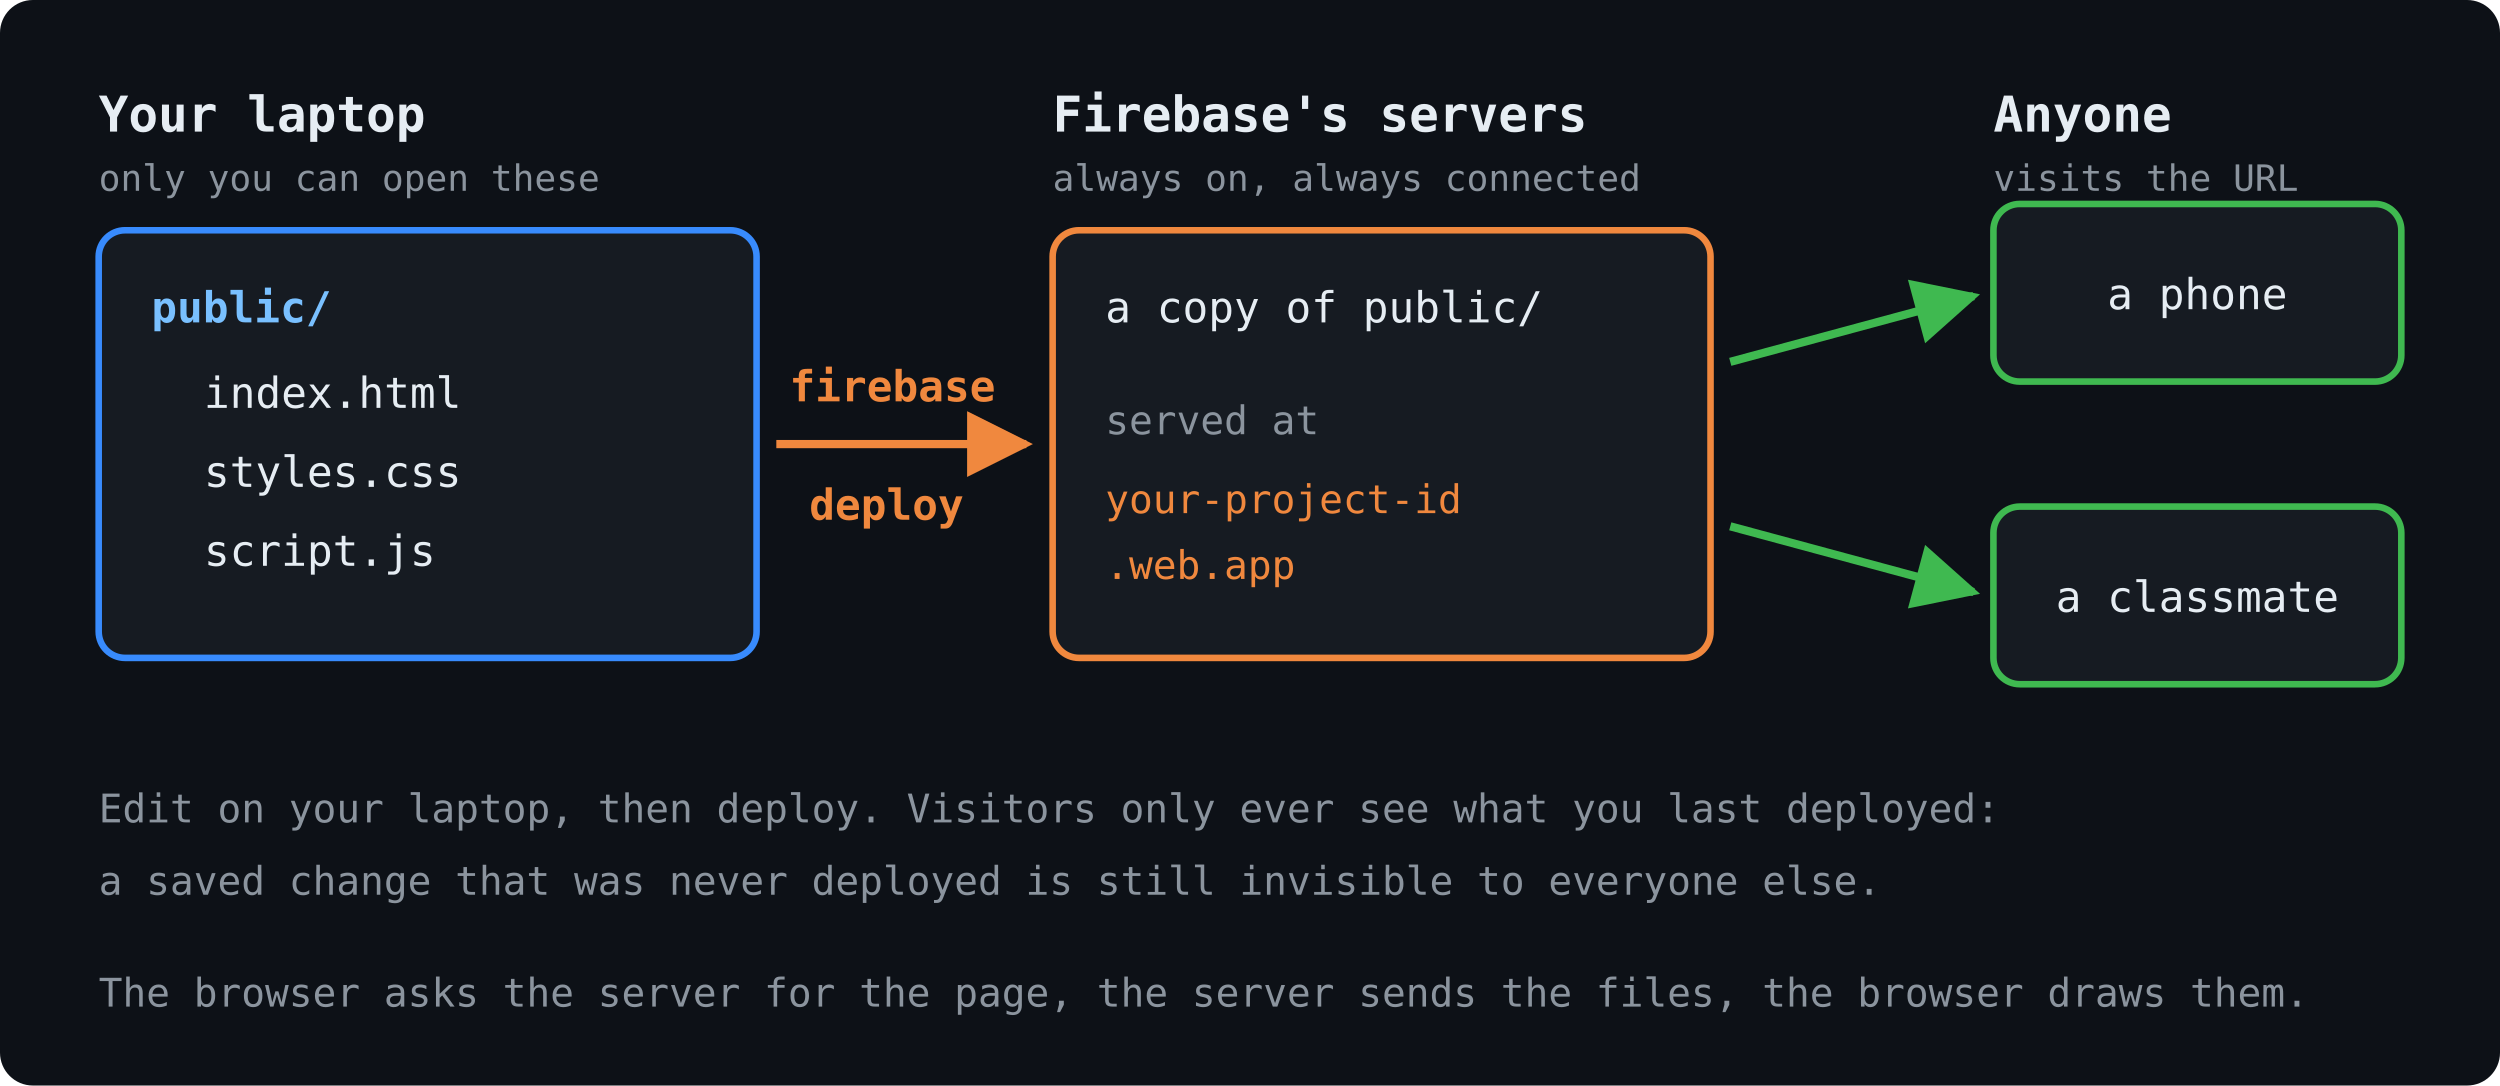
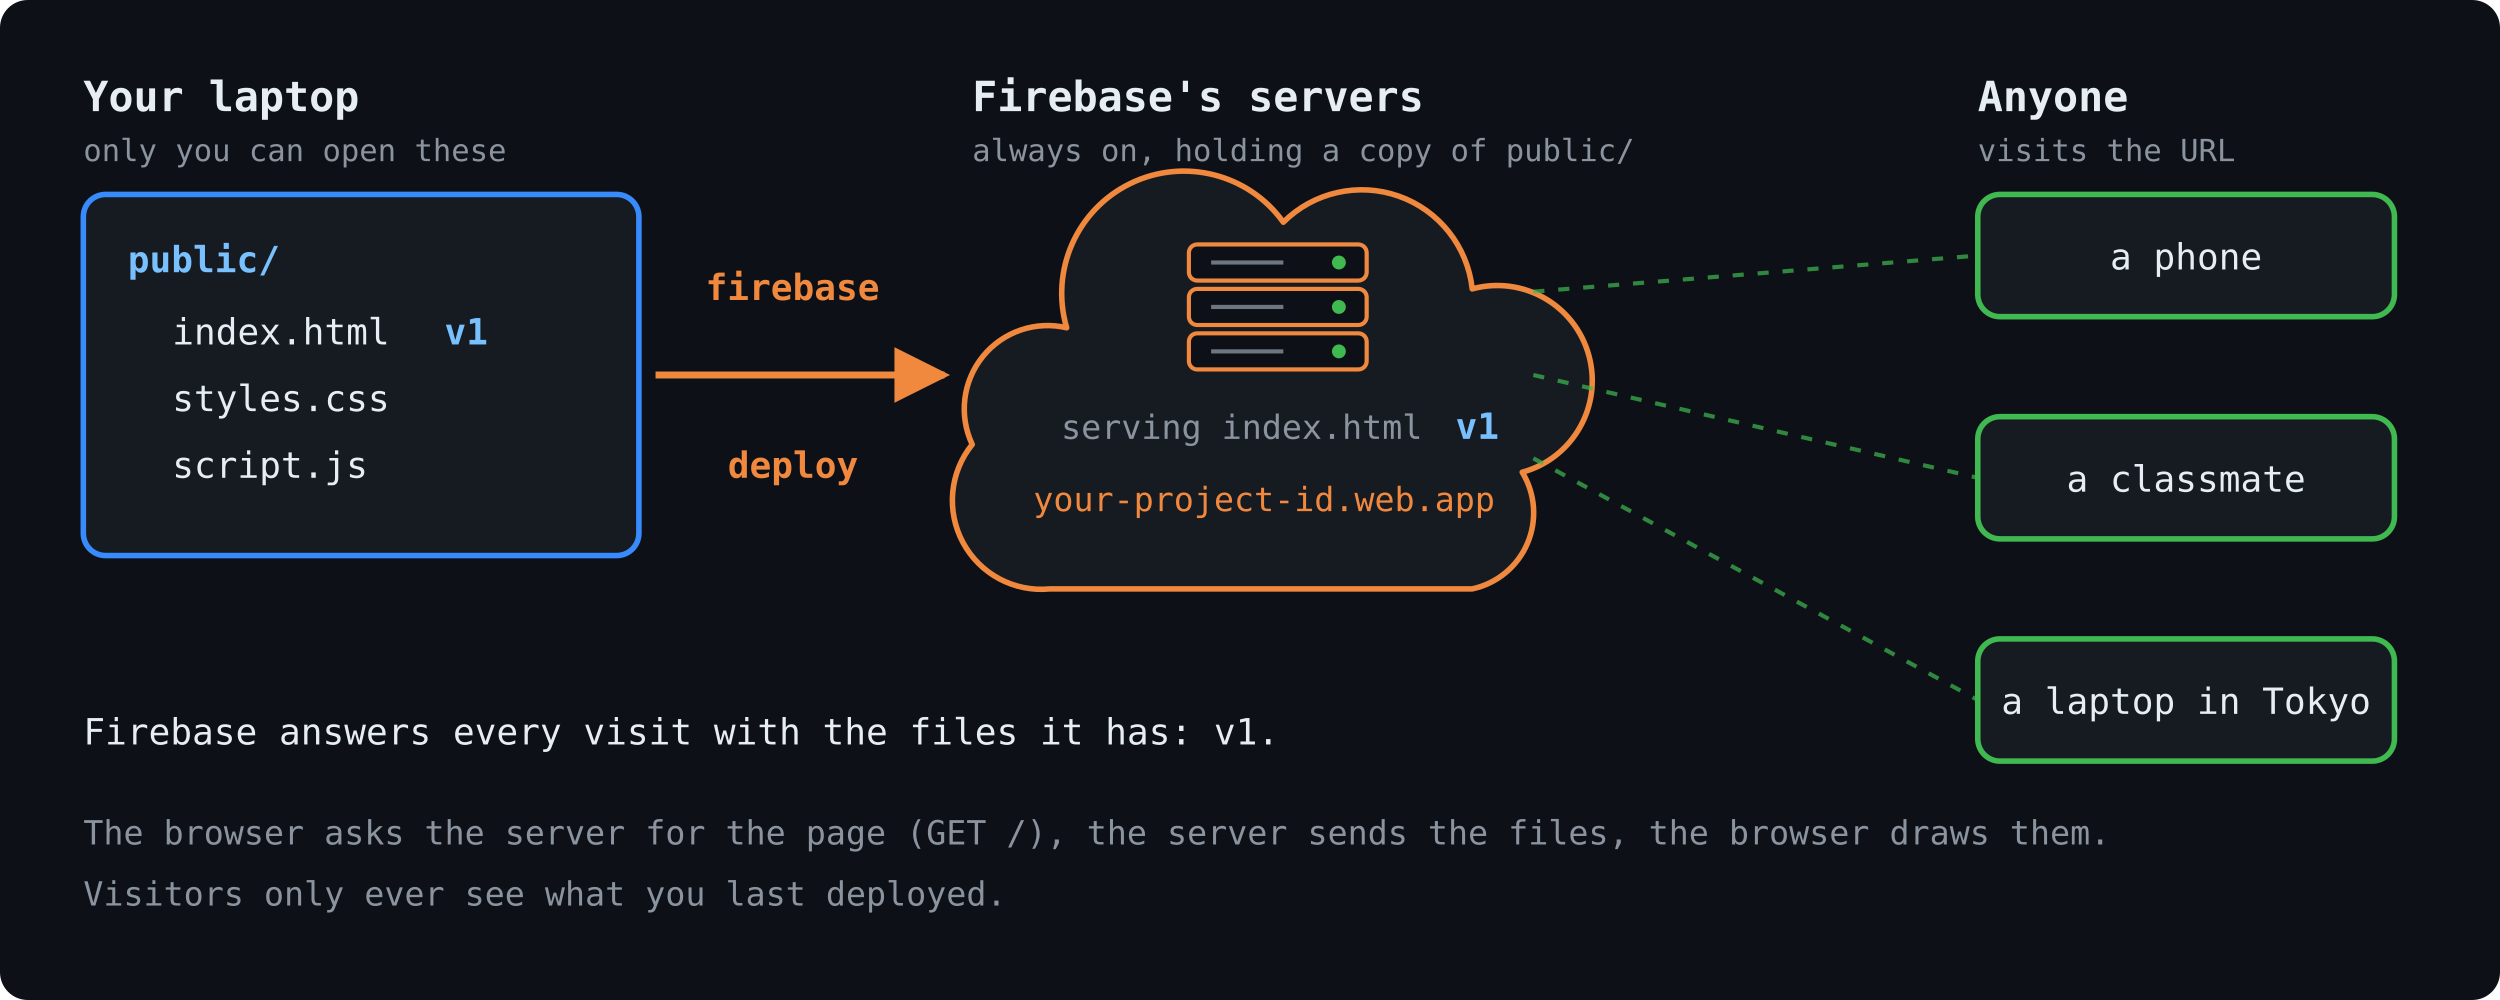
- <svg xmlns="http://www.w3.org/2000/svg" viewBox="0 0 760 330" width="760" height="330" font-family="ui-monospace, SFMono-Regular, Menlo, Consolas, monospace" font-size="13">
-   <rect width="760" height="330" rx="10" fill="#0d1117" />
+ <svg xmlns="http://www.w3.org/2000/svg" viewBox="0 0 900 360" width="900" height="360" font-family="ui-monospace, SFMono-Regular, Menlo, Consolas, monospace" font-size="13">
+   <style>.tok,.lap2,.srv2,.savedNote,.depGlow,.cap1,.cap2,.cap3,.glow{opacity:0} @keyframes rq0{0%{opacity:0;transform:translate(686px,92px)}1.40%{opacity:0;transform:translate(686px,92px)}2.00%{opacity:1;transform:translate(686px,92px)}8.00%{opacity:1;transform:translate(578px,105px)}8.60%{opacity:0;transform:translate(578px,105px)}100%{opacity:0;transform:translate(578px,105px)}} .rq0{animation:rq0 14s ease-in-out infinite} @keyframes rs0{0%{opacity:0;transform:translate(568px,105px)}7.90%{opacity:0;transform:translate(568px,105px)}8.50%{opacity:1;transform:translate(568px,105px)}14.50%{opacity:1;transform:translate(694px,92px)}15.10%{opacity:0;transform:translate(694px,92px)}100%{opacity:0;transform:translate(694px,92px)}} .rs0{animation:rs0 14s ease-in-out infinite} @keyframes gl0{0.00%{opacity:0} 13.90%{opacity:0} 14.50%{opacity:1} 18.00%{opacity:1} 18.60%{opacity:0} 100.00%{opacity:0}} .gl0{animation:gl0 14s linear infinite} @keyframes rq1{0%{opacity:0;transform:translate(686px,172px)}9.40%{opacity:0;transform:translate(686px,172px)}10.00%{opacity:1;transform:translate(686px,172px)}16.00%{opacity:1;transform:translate(578px,135px)}16.60%{opacity:0;transform:translate(578px,135px)}100%{opacity:0;transform:translate(578px,135px)}} .rq1{animation:rq1 14s ease-in-out infinite} @keyframes rs1{0%{opacity:0;transform:translate(568px,135px)}15.90%{opacity:0;transform:translate(568px,135px)}16.50%{opacity:1;transform:translate(568px,135px)}22.50%{opacity:1;transform:translate(694px,172px)}23.10%{opacity:0;transform:translate(694px,172px)}100%{opacity:0;transform:translate(694px,172px)}} .rs1{animation:rs1 14s ease-in-out infinite} @keyframes gl1{0.00%{opacity:0} 21.90%{opacity:0} 22.50%{opacity:1} 26.00%{opacity:1} 26.60%{opacity:0} 100.00%{opacity:0}} .gl1{animation:gl1 14s linear infinite} @keyframes rq2{0%{opacity:0;transform:translate(686px,252px)}29.40%{opacity:0;transform:translate(686px,252px)}30.00%{opacity:1;transform:translate(686px,252px)}36.00%{opacity:1;transform:translate(578px,165px)}36.60%{opacity:0;transform:translate(578px,165px)}100%{opacity:0;transform:translate(578px,165px)}} .rq2{animation:rq2 14s ease-in-out infinite} @keyframes rs2{0%{opacity:0;transform:translate(568px,165px)}35.90%{opacity:0;transform:translate(568px,165px)}36.50%{opacity:1;transform:translate(568px,165px)}42.50%{opacity:1;transform:translate(694px,252px)}43.10%{opacity:0;transform:translate(694px,252px)}100%{opacity:0;transform:translate(694px,252px)}} .rs2{animation:rs2 14s ease-in-out infinite} @keyframes gl2{0.00%{opacity:0} 41.90%{opacity:0} 42.50%{opacity:1} 46.00%{opacity:1} 46.60%{opacity:0} 100.00%{opacity:0}} .gl2{animation:gl2 14s linear infinite} @keyframes rq3{0%{opacity:0;transform:translate(686px,92px)}61.40%{opacity:0;transform:translate(686px,92px)}62.00%{opacity:1;transform:translate(686px,92px)}68.00%{opacity:1;transform:translate(578px,105px)}68.60%{opacity:0;transform:translate(578px,105px)}100%{opacity:0;transform:translate(578px,105px)}} .rq3{animation:rq3 14s ease-in-out infinite} @keyframes rs3{0%{opacity:0;transform:translate(568px,105px)}67.90%{opacity:0;transform:translate(568px,105px)}68.50%{opacity:1;transform:translate(568px,105px)}74.50%{opacity:1;transform:translate(694px,92px)}75.10%{opacity:0;transform:translate(694px,92px)}100%{opacity:0;transform:translate(694px,92px)}} .rs3{animation:rs3 14s ease-in-out infinite} @keyframes gl3{0.00%{opacity:0} 73.90%{opacity:0} 74.50%{opacity:1} 78.00%{opacity:1} 78.60%{opacity:0} 100.00%{opacity:0}} .gl3{animation:gl3 14s linear infinite} @keyframes rq4{0%{opacity:0;transform:translate(686px,172px)}69.40%{opacity:0;transform:translate(686px,172px)}70.00%{opacity:1;transform:translate(686px,172px)}76.00%{opacity:1;transform:translate(578px,135px)}76.60%{opacity:0;transform:translate(578px,135px)}100%{opacity:0;transform:translate(578px,135px)}} .rq4{animation:rq4 14s ease-in-out infinite} @keyframes rs4{0%{opacity:0;transform:translate(568px,135px)}75.90%{opacity:0;transform:translate(568px,135px)}76.50%{opacity:1;transform:translate(568px,135px)}82.50%{opacity:1;transform:translate(694px,172px)}83.10%{opacity:0;transform:translate(694px,172px)}100%{opacity:0;transform:translate(694px,172px)}} .rs4{animation:rs4 14s ease-in-out infinite} @keyframes gl4{0.00%{opacity:0} 81.90%{opacity:0} 82.50%{opacity:1} 86.00%{opacity:1} 86.60%{opacity:0} 100.00%{opacity:0}} .gl4{animation:gl4 14s linear infinite} @keyframes rq5{0%{opacity:0;transform:translate(686px,252px)}77.40%{opacity:0;transform:translate(686px,252px)}78.00%{opacity:1;transform:translate(686px,252px)}84.00%{opacity:1;transform:translate(578px,165px)}84.60%{opacity:0;transform:translate(578px,165px)}100%{opacity:0;transform:translate(578px,165px)}} .rq5{animation:rq5 14s ease-in-out infinite} @keyframes rs5{0%{opacity:0;transform:translate(568px,165px)}83.90%{opacity:0;transform:translate(568px,165px)}84.50%{opacity:1;transform:translate(568px,165px)}90.50%{opacity:1;transform:translate(694px,252px)}91.10%{opacity:0;transform:translate(694px,252px)}100%{opacity:0;transform:translate(694px,252px)}} .rs5{animation:rs5 14s ease-in-out infinite} @keyframes gl5{0.00%{opacity:0} 89.90%{opacity:0} 90.50%{opacity:1} 94.00%{opacity:1} 94.60%{opacity:0} 100.00%{opacity:0}} .gl5{animation:gl5 14s linear infinite} @keyframes dep{0%{opacity:0;transform:translate(240px,135px)}45.40%{opacity:0;transform:translate(240px,135px)}46.00%{opacity:1;transform:translate(240px,135px)}58.00%{opacity:1;transform:translate(336px,135px)}58.60%{opacity:0;transform:translate(336px,135px)}100%{opacity:0;transform:translate(336px,135px)}} .dep{animation:dep 14s ease-in-out infinite} @keyframes lap1{0.00%{opacity:1} 24.00%{opacity:1} 24.60%{opacity:0} 100.00%{opacity:0}} .lap1{animation:lap1 14s linear infinite} @keyframes lap2{0.00%{opacity:0} 23.40%{opacity:0} 24.00%{opacity:1} 100.00%{opacity:1}} .lap2{animation:lap2 14s linear infinite} @keyframes srv1{0.00%{opacity:1} 58.00%{opacity:1} 58.60%{opacity:0} 100.00%{opacity:0}} .srv1{animation:srv1 14s linear infinite} @keyframes srv2{0.00%{opacity:0} 57.40%{opacity:0} 58.00%{opacity:1} 100.00%{opacity:1}} .srv2{animation:srv2 14s linear infinite} @keyframes savedNote{0.00%{opacity:0} 23.40%{opacity:0} 24.00%{opacity:1} 46.00%{opacity:1} 46.60%{opacity:0} 100.00%{opacity:0}} .savedNote{animation:savedNote 14s linear infinite} @keyframes depGlow{0.00%{opacity:0} 45.40%{opacity:0} 46.00%{opacity:1} 58.00%{opacity:1} 58.60%{opacity:0} 100.00%{opacity:0}} .depGlow{animation:depGlow 14s linear infinite} @keyframes cap0{0.00%{opacity:1} 24.00%{opacity:1} 24.60%{opacity:0} 100.00%{opacity:0}} .cap0{animation:cap0 14s linear infinite} @keyframes cap1{0.00%{opacity:0} 23.40%{opacity:0} 24.00%{opacity:1} 46.00%{opacity:1} 46.60%{opacity:0} 100.00%{opacity:0}} .cap1{animation:cap1 14s linear infinite} @keyframes cap2{0.00%{opacity:0} 45.40%{opacity:0} 46.00%{opacity:1} 58.00%{opacity:1} 58.60%{opacity:0} 100.00%{opacity:0}} .cap2{animation:cap2 14s linear infinite} @keyframes cap3{0.00%{opacity:0} 57.40%{opacity:0} 58.00%{opacity:1} 100.00%{opacity:1}} .cap3{animation:cap3 14s linear infinite} @keyframes blink{0%,60%{opacity:1}61%,100%{opacity:.25}} .led{animation:blink 1.1s steps(1) infinite} .led1{animation-delay:-.4s} .led2{animation-delay:-.8s} @media (prefers-reduced-motion: reduce){*{animation:none!important}}</style>
  <defs>
    <marker id="orange" viewBox="0 0 10 10" refX="9" refY="5" markerWidth="8" markerHeight="8" orient="auto-start-reverse">
      <path d="M0,0 L10,5 L0,10 z" fill="#f0883e" />
    </marker>
-     <marker id="green" viewBox="0 0 10 10" refX="9" refY="5" markerWidth="8" markerHeight="8" orient="auto-start-reverse">
-       <path d="M0,0 L10,5 L0,10 z" fill="#3fb950" />
-     </marker>
  </defs>
+   <rect width="900" height="360" rx="10" fill="#0d1117" />
  <text x="30" y="40" fill="#e6edf3" font-weight="700" font-size="15">Your laptop</text>
  <text x="30" y="58" fill="#8b949e" font-size="11">only you can open these</text>
  <rect x="30" y="70" width="200" height="130" rx="8" fill="#161b22" stroke="#388bfd" stroke-width="2" />
  <text x="46" y="98" fill="#79c0ff" font-weight="700">public/</text>
  <text x="62" y="124" fill="#e6edf3">index.html</text>
  <text x="62" y="148" fill="#e6edf3">styles.css</text>
  <text x="62" y="172" fill="#e6edf3">script.js</text>
-   <line x1="236" y1="135" x2="312" y2="135" stroke="#f0883e" stroke-width="2.5" marker-end="url(#orange)" />
-   <text x="240" y="122" fill="#f0883e" font-weight="700">firebase</text>
-   <text x="246" y="158" fill="#f0883e" font-weight="700">deploy</text>
-   <text x="320" y="40" fill="#e6edf3" font-weight="700" font-size="15">Firebase's servers</text>
-   <text x="320" y="58" fill="#8b949e" font-size="11">always on, always connected</text>
-   <rect x="320" y="70" width="200" height="130" rx="8" fill="#161b22" stroke="#f0883e" stroke-width="2" />
-   <text x="336" y="98" fill="#e6edf3">a copy of public/</text>
-   <text x="336" y="132" fill="#8b949e" font-size="12">served at</text>
-   <text x="336" y="156" fill="#f0883e" font-size="12">your-project-id</text>
-   <text x="336" y="176" fill="#f0883e" font-size="12">  .web.app</text>
-   <line x1="526" y1="110" x2="600" y2="90" stroke="#3fb950" stroke-width="2.5" marker-end="url(#green)" />
-   <line x1="526" y1="160" x2="600" y2="180" stroke="#3fb950" stroke-width="2.5" marker-end="url(#green)" />
-   <rect x="606" y="62" width="124" height="54" rx="8" fill="#161b22" stroke="#3fb950" stroke-width="2" />
-   <text x="668" y="94" fill="#e6edf3" text-anchor="middle">a phone</text>
-   <rect x="606" y="154" width="124" height="54" rx="8" fill="#161b22" stroke="#3fb950" stroke-width="2" />
-   <text x="668" y="186" fill="#e6edf3" text-anchor="middle">a classmate</text>
-   <text x="606" y="40" fill="#e6edf3" font-weight="700" font-size="15">Anyone</text>
-   <text x="606" y="58" fill="#8b949e" font-size="11">visits the URL</text>
-   <text x="30" y="250" fill="#8b949e" font-size="12">Edit on your laptop, then deploy. Visitors only ever see what you last deployed:</text>
-   <text x="30" y="272" fill="#8b949e" font-size="12">a saved change that was never deployed is still invisible to everyone else.</text>
-   <text x="30" y="306" fill="#8b949e" font-size="12">The browser asks the server for the page, the server sends the files, the browser draws them.</text>
+   <text class="lap1" x="160" y="124" fill="#79c0ff" font-weight="700">v1</text>
+   <text class="lap2" x="160" y="124" fill="#e3b341" font-weight="700">v2</text>
+   <text class="savedNote" x="30" y="222" fill="#e3b341" font-size="12">saved, not deployed</text>
+   <line x1="236" y1="135" x2="340" y2="135" stroke="#f0883e" stroke-width="2.5" marker-end="url(#orange)" />
+   <line class="depGlow" x1="236" y1="135" x2="312" y2="135" stroke="#f0883e" stroke-width="7" stroke-opacity=".35" />
+   <text x="254" y="108" fill="#f0883e" font-weight="700">firebase</text>
+   <text x="262" y="172" fill="#f0883e" font-weight="700">deploy</text>
+   <text x="350" y="40" fill="#e6edf3" font-weight="700" font-size="15">Firebase's servers</text>
+   <text x="350" y="58" fill="#8b949e" font-size="11">always on, holding a copy of public/</text>
+   <path d="M378,212 A32,32 0 0 1 350,160 A30,30 0 0 1 384,118 A44,44 0 0 1 462,80 A40,40 0 0 1 530,104 A34,34 0 0 1 548,170 A28,28 0 0 1 530,212 Z" fill="#161b22" stroke="#f0883e" stroke-width="2" stroke-linejoin="round" />
+   <rect x="428" y="88" width="64" height="13" rx="3" fill="#0d1117" stroke="#f0883e" stroke-width="1.5" />
+   <line x1="436" y1="94.5" x2="462" y2="94.5" stroke="#6e7681" stroke-width="1.5" />
+   <circle class="led led0" cx="482" cy="94.5" r="2.5" fill="#3fb950" />
+   <rect x="428" y="104" width="64" height="13" rx="3" fill="#0d1117" stroke="#f0883e" stroke-width="1.5" />
+   <line x1="436" y1="110.5" x2="462" y2="110.5" stroke="#6e7681" stroke-width="1.5" />
+   <circle class="led led1" cx="482" cy="110.5" r="2.5" fill="#3fb950" />
+   <rect x="428" y="120" width="64" height="13" rx="3" fill="#0d1117" stroke="#f0883e" stroke-width="1.5" />
+   <line x1="436" y1="126.5" x2="462" y2="126.5" stroke="#6e7681" stroke-width="1.5" />
+   <circle class="led led2" cx="482" cy="126.5" r="2.5" fill="#3fb950" />
+   <text x="382" y="158" fill="#8b949e" font-size="12">serving index.html</text>
+   <text class="srv1" x="524" y="158" fill="#79c0ff" font-weight="700">v1</text>
+   <text class="srv2" x="524" y="158" fill="#e3b341" font-weight="700">v2</text>
+   <text x="372" y="184" fill="#f0883e" font-size="12">your-project-id.web.app</text>
+   <text x="712" y="40" fill="#e6edf3" font-weight="700" font-size="15">Anyone</text>
+   <text x="712" y="58" fill="#8b949e" font-size="11">visits the URL</text>
+   <line x1="552" y1="105" x2="712" y2="92" stroke="#3fb950" stroke-width="1.5" stroke-dasharray="4 5" stroke-opacity=".7" />
+   <line x1="552" y1="135" x2="712" y2="172" stroke="#3fb950" stroke-width="1.5" stroke-dasharray="4 5" stroke-opacity=".7" />
+   <line x1="552" y1="165" x2="712" y2="252" stroke="#3fb950" stroke-width="1.5" stroke-dasharray="4 5" stroke-opacity=".7" />
+   <rect x="712" y="70" width="150" height="44" rx="8" fill="#161b22" stroke="#3fb950" stroke-width="2" />
+   <rect class="glow gl0" x="712" y="70" width="150" height="44" rx="8" fill="#79c0ff" fill-opacity=".18" stroke="#79c0ff" stroke-width="2" />
+   <rect class="glow gl3" x="712" y="70" width="150" height="44" rx="8" fill="#e3b341" fill-opacity=".18" stroke="#e3b341" stroke-width="2" />
+   <text x="787" y="97" fill="#e6edf3" text-anchor="middle">a phone</text>
+   <rect x="712" y="150" width="150" height="44" rx="8" fill="#161b22" stroke="#3fb950" stroke-width="2" />
+   <rect class="glow gl1" x="712" y="150" width="150" height="44" rx="8" fill="#79c0ff" fill-opacity=".18" stroke="#79c0ff" stroke-width="2" />
+   <rect class="glow gl4" x="712" y="150" width="150" height="44" rx="8" fill="#e3b341" fill-opacity=".18" stroke="#e3b341" stroke-width="2" />
+   <text x="787" y="177" fill="#e6edf3" text-anchor="middle">a classmate</text>
+   <rect x="712" y="230" width="150" height="44" rx="8" fill="#161b22" stroke="#3fb950" stroke-width="2" />
+   <rect class="glow gl2" x="712" y="230" width="150" height="44" rx="8" fill="#79c0ff" fill-opacity=".18" stroke="#79c0ff" stroke-width="2" />
+   <rect class="glow gl5" x="712" y="230" width="150" height="44" rx="8" fill="#e3b341" fill-opacity=".18" stroke="#e3b341" stroke-width="2" />
+   <text x="787" y="257" fill="#e6edf3" text-anchor="middle">a laptop in Tokyo</text>
+   <g class="tok rq0">
+     <rect x="-24" y="-10" width="48" height="20" rx="10" fill="#0d1117" stroke="#3fb950" stroke-width="1.5" />
+     <text x="0" y="4" fill="#3fb950" font-size="10" text-anchor="middle" font-weight="700">GET /</text>
+   </g>
+   <g class="tok rs0">
+     <path d="M-14,-18 h20 l8,8 v28 h-28 z" fill="#0d1117" stroke="#79c0ff" stroke-width="2" />
+     <path d="M6,-18 v8 h8" fill="none" stroke="#79c0ff" stroke-width="1.5" />
+     <text x="0" y="3" fill="#79c0ff" font-size="9" text-anchor="middle" font-weight="700">html</text>
+     <text x="0" y="14" fill="#79c0ff" font-size="9" text-anchor="middle" font-weight="700">v1</text>
+   </g>
+   <g class="tok rq1">
+     <rect x="-24" y="-10" width="48" height="20" rx="10" fill="#0d1117" stroke="#3fb950" stroke-width="1.5" />
+     <text x="0" y="4" fill="#3fb950" font-size="10" text-anchor="middle" font-weight="700">GET /</text>
+   </g>
+   <g class="tok rs1">
+     <path d="M-14,-18 h20 l8,8 v28 h-28 z" fill="#0d1117" stroke="#79c0ff" stroke-width="2" />
+     <path d="M6,-18 v8 h8" fill="none" stroke="#79c0ff" stroke-width="1.5" />
+     <text x="0" y="3" fill="#79c0ff" font-size="9" text-anchor="middle" font-weight="700">html</text>
+     <text x="0" y="14" fill="#79c0ff" font-size="9" text-anchor="middle" font-weight="700">v1</text>
+   </g>
+   <g class="tok rq2">
+     <rect x="-24" y="-10" width="48" height="20" rx="10" fill="#0d1117" stroke="#3fb950" stroke-width="1.5" />
+     <text x="0" y="4" fill="#3fb950" font-size="10" text-anchor="middle" font-weight="700">GET /</text>
+   </g>
+   <g class="tok rs2">
+     <path d="M-14,-18 h20 l8,8 v28 h-28 z" fill="#0d1117" stroke="#79c0ff" stroke-width="2" />
+     <path d="M6,-18 v8 h8" fill="none" stroke="#79c0ff" stroke-width="1.5" />
+     <text x="0" y="3" fill="#79c0ff" font-size="9" text-anchor="middle" font-weight="700">html</text>
+     <text x="0" y="14" fill="#79c0ff" font-size="9" text-anchor="middle" font-weight="700">v1</text>
+   </g>
+   <g class="tok rq3">
+     <rect x="-24" y="-10" width="48" height="20" rx="10" fill="#0d1117" stroke="#3fb950" stroke-width="1.5" />
+     <text x="0" y="4" fill="#3fb950" font-size="10" text-anchor="middle" font-weight="700">GET /</text>
+   </g>
+   <g class="tok rs3">
+     <path d="M-14,-18 h20 l8,8 v28 h-28 z" fill="#0d1117" stroke="#e3b341" stroke-width="2" />
+     <path d="M6,-18 v8 h8" fill="none" stroke="#e3b341" stroke-width="1.5" />
+     <text x="0" y="3" fill="#e3b341" font-size="9" text-anchor="middle" font-weight="700">html</text>
+     <text x="0" y="14" fill="#e3b341" font-size="9" text-anchor="middle" font-weight="700">v2</text>
+   </g>
+   <g class="tok rq4">
+     <rect x="-24" y="-10" width="48" height="20" rx="10" fill="#0d1117" stroke="#3fb950" stroke-width="1.5" />
+     <text x="0" y="4" fill="#3fb950" font-size="10" text-anchor="middle" font-weight="700">GET /</text>
+   </g>
+   <g class="tok rs4">
+     <path d="M-14,-18 h20 l8,8 v28 h-28 z" fill="#0d1117" stroke="#e3b341" stroke-width="2" />
+     <path d="M6,-18 v8 h8" fill="none" stroke="#e3b341" stroke-width="1.5" />
+     <text x="0" y="3" fill="#e3b341" font-size="9" text-anchor="middle" font-weight="700">html</text>
+     <text x="0" y="14" fill="#e3b341" font-size="9" text-anchor="middle" font-weight="700">v2</text>
+   </g>
+   <g class="tok rq5">
+     <rect x="-24" y="-10" width="48" height="20" rx="10" fill="#0d1117" stroke="#3fb950" stroke-width="1.5" />
+     <text x="0" y="4" fill="#3fb950" font-size="10" text-anchor="middle" font-weight="700">GET /</text>
+   </g>
+   <g class="tok rs5">
+     <path d="M-14,-18 h20 l8,8 v28 h-28 z" fill="#0d1117" stroke="#e3b341" stroke-width="2" />
+     <path d="M6,-18 v8 h8" fill="none" stroke="#e3b341" stroke-width="1.5" />
+     <text x="0" y="3" fill="#e3b341" font-size="9" text-anchor="middle" font-weight="700">html</text>
+     <text x="0" y="14" fill="#e3b341" font-size="9" text-anchor="middle" font-weight="700">v2</text>
+   </g>
+   <g class="tok dep">
+     <path d="M-14,-18 h20 l8,8 v28 h-28 z" fill="#0d1117" stroke="#e3b341" stroke-width="2" />
+     <path d="M6,-18 v8 h8" fill="none" stroke="#e3b341" stroke-width="1.5" />
+     <text x="0" y="3" fill="#e3b341" font-size="9" text-anchor="middle" font-weight="700">html</text>
+     <text x="0" y="14" fill="#e3b341" font-size="9" text-anchor="middle" font-weight="700">v2</text>
+   </g>
+   <text class="cap0" x="30" y="268" fill="#e6edf3" font-size="13">Firebase answers every visit with the files it has: v1.</text>
+   <text class="cap1" x="30" y="268" fill="#e6edf3" font-size="13">You saved v2 on your laptop. Visitors still get v1: nothing was deployed.</text>
+   <text class="cap2" x="30" y="268" fill="#e6edf3" font-size="13">firebase deploy copies your public/ folder up to the servers.</text>
+   <text class="cap3" x="30" y="268" fill="#e6edf3" font-size="13">Deployed. Every new visit now gets v2.</text>
+   <text x="30" y="304" fill="#8b949e" font-size="12">The browser asks the server for the page (GET /), the server sends the files, the browser draws them.</text>
+   <text x="30" y="326" fill="#8b949e" font-size="12">Visitors only ever see what you last deployed.</text>
</svg>
